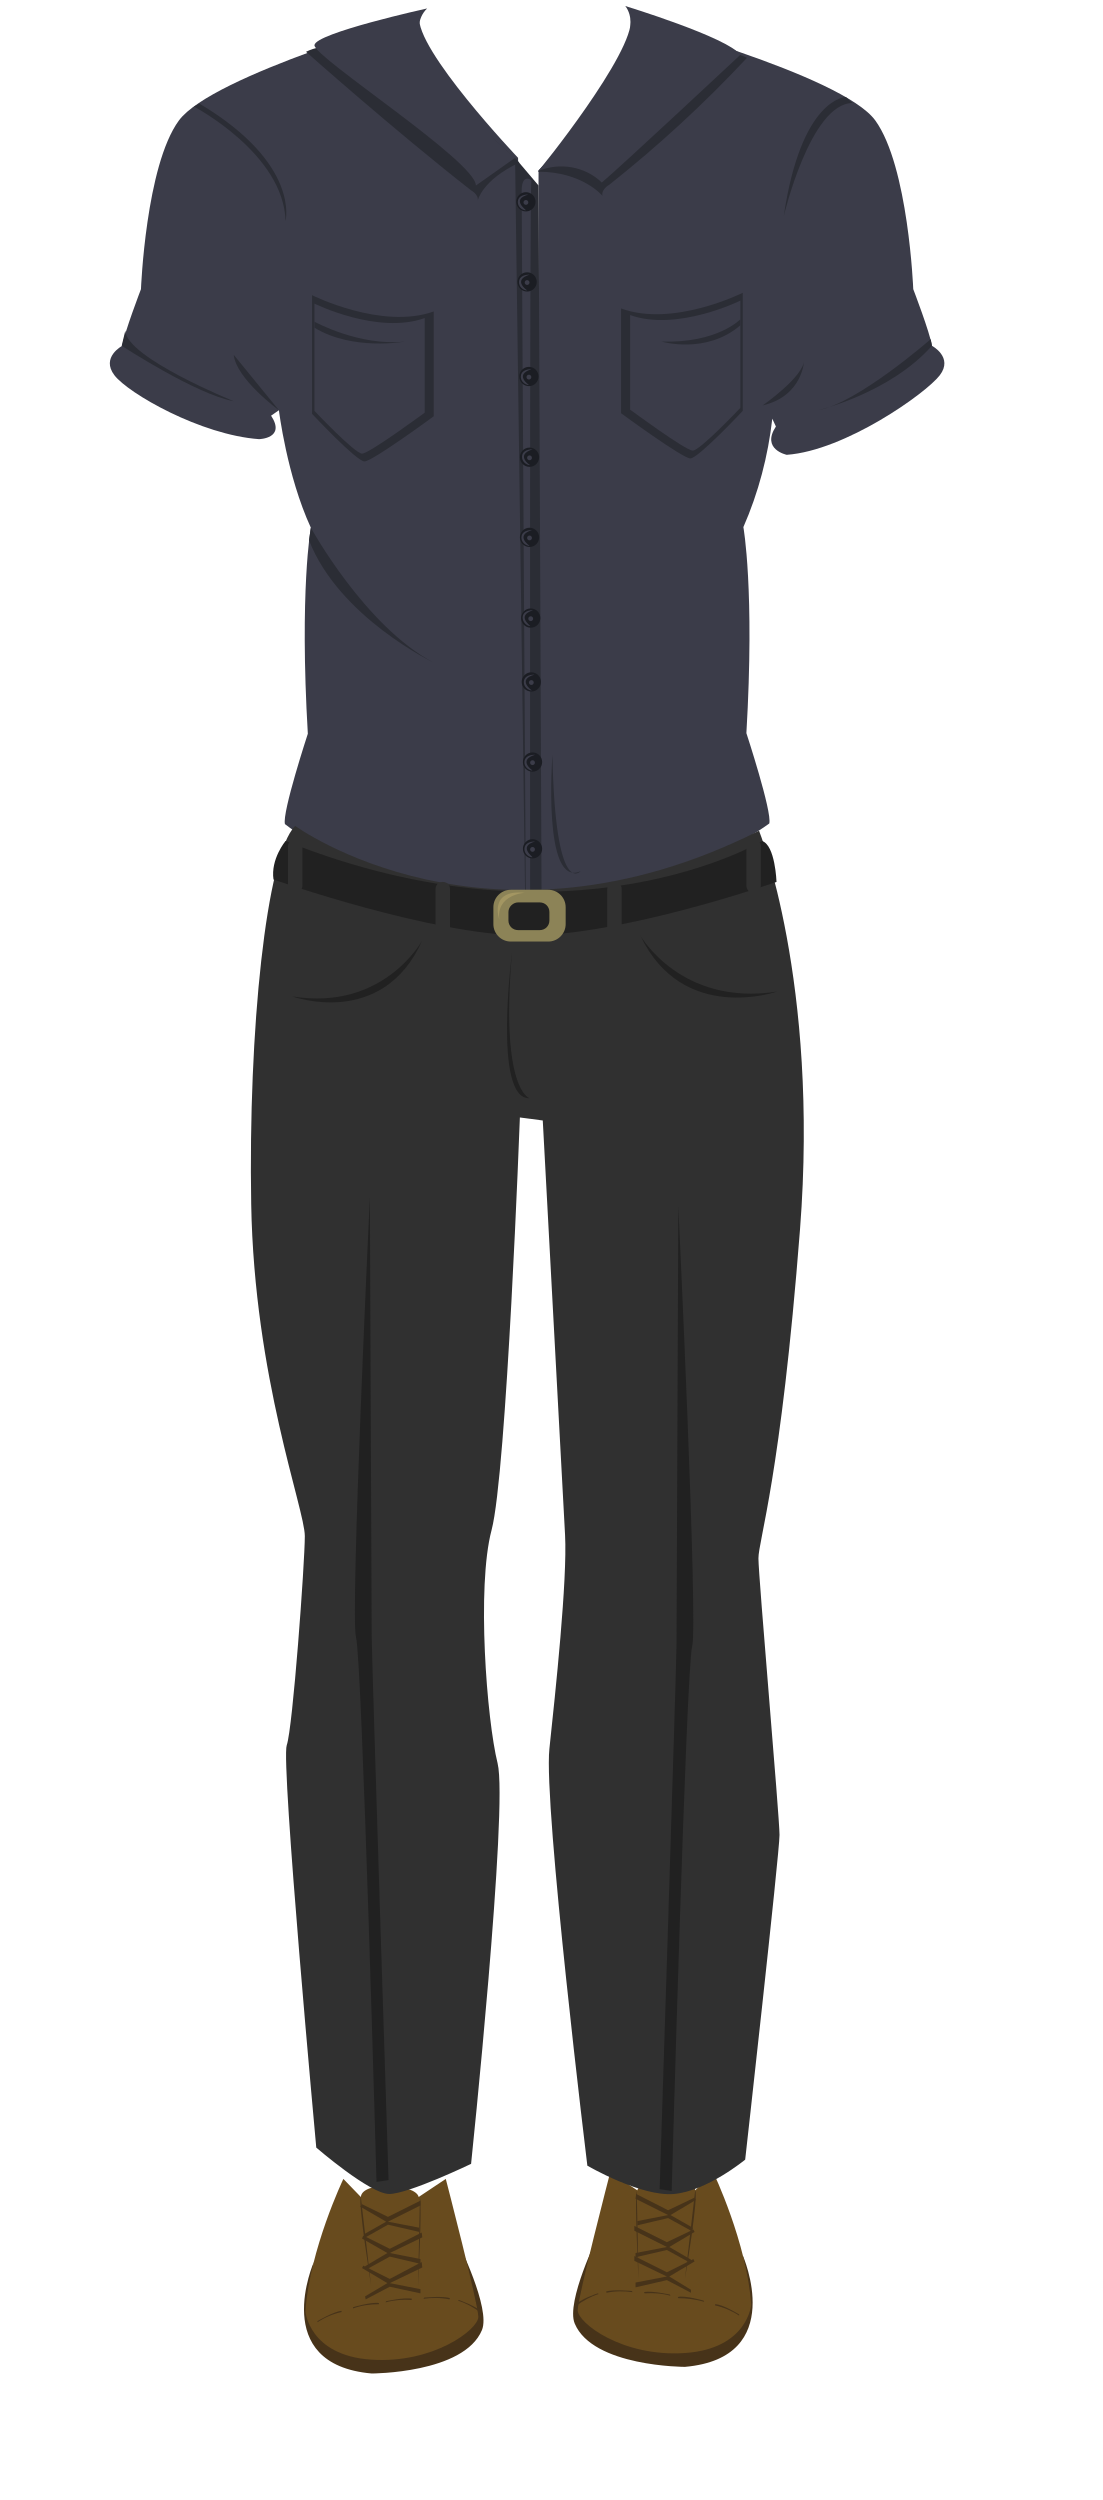
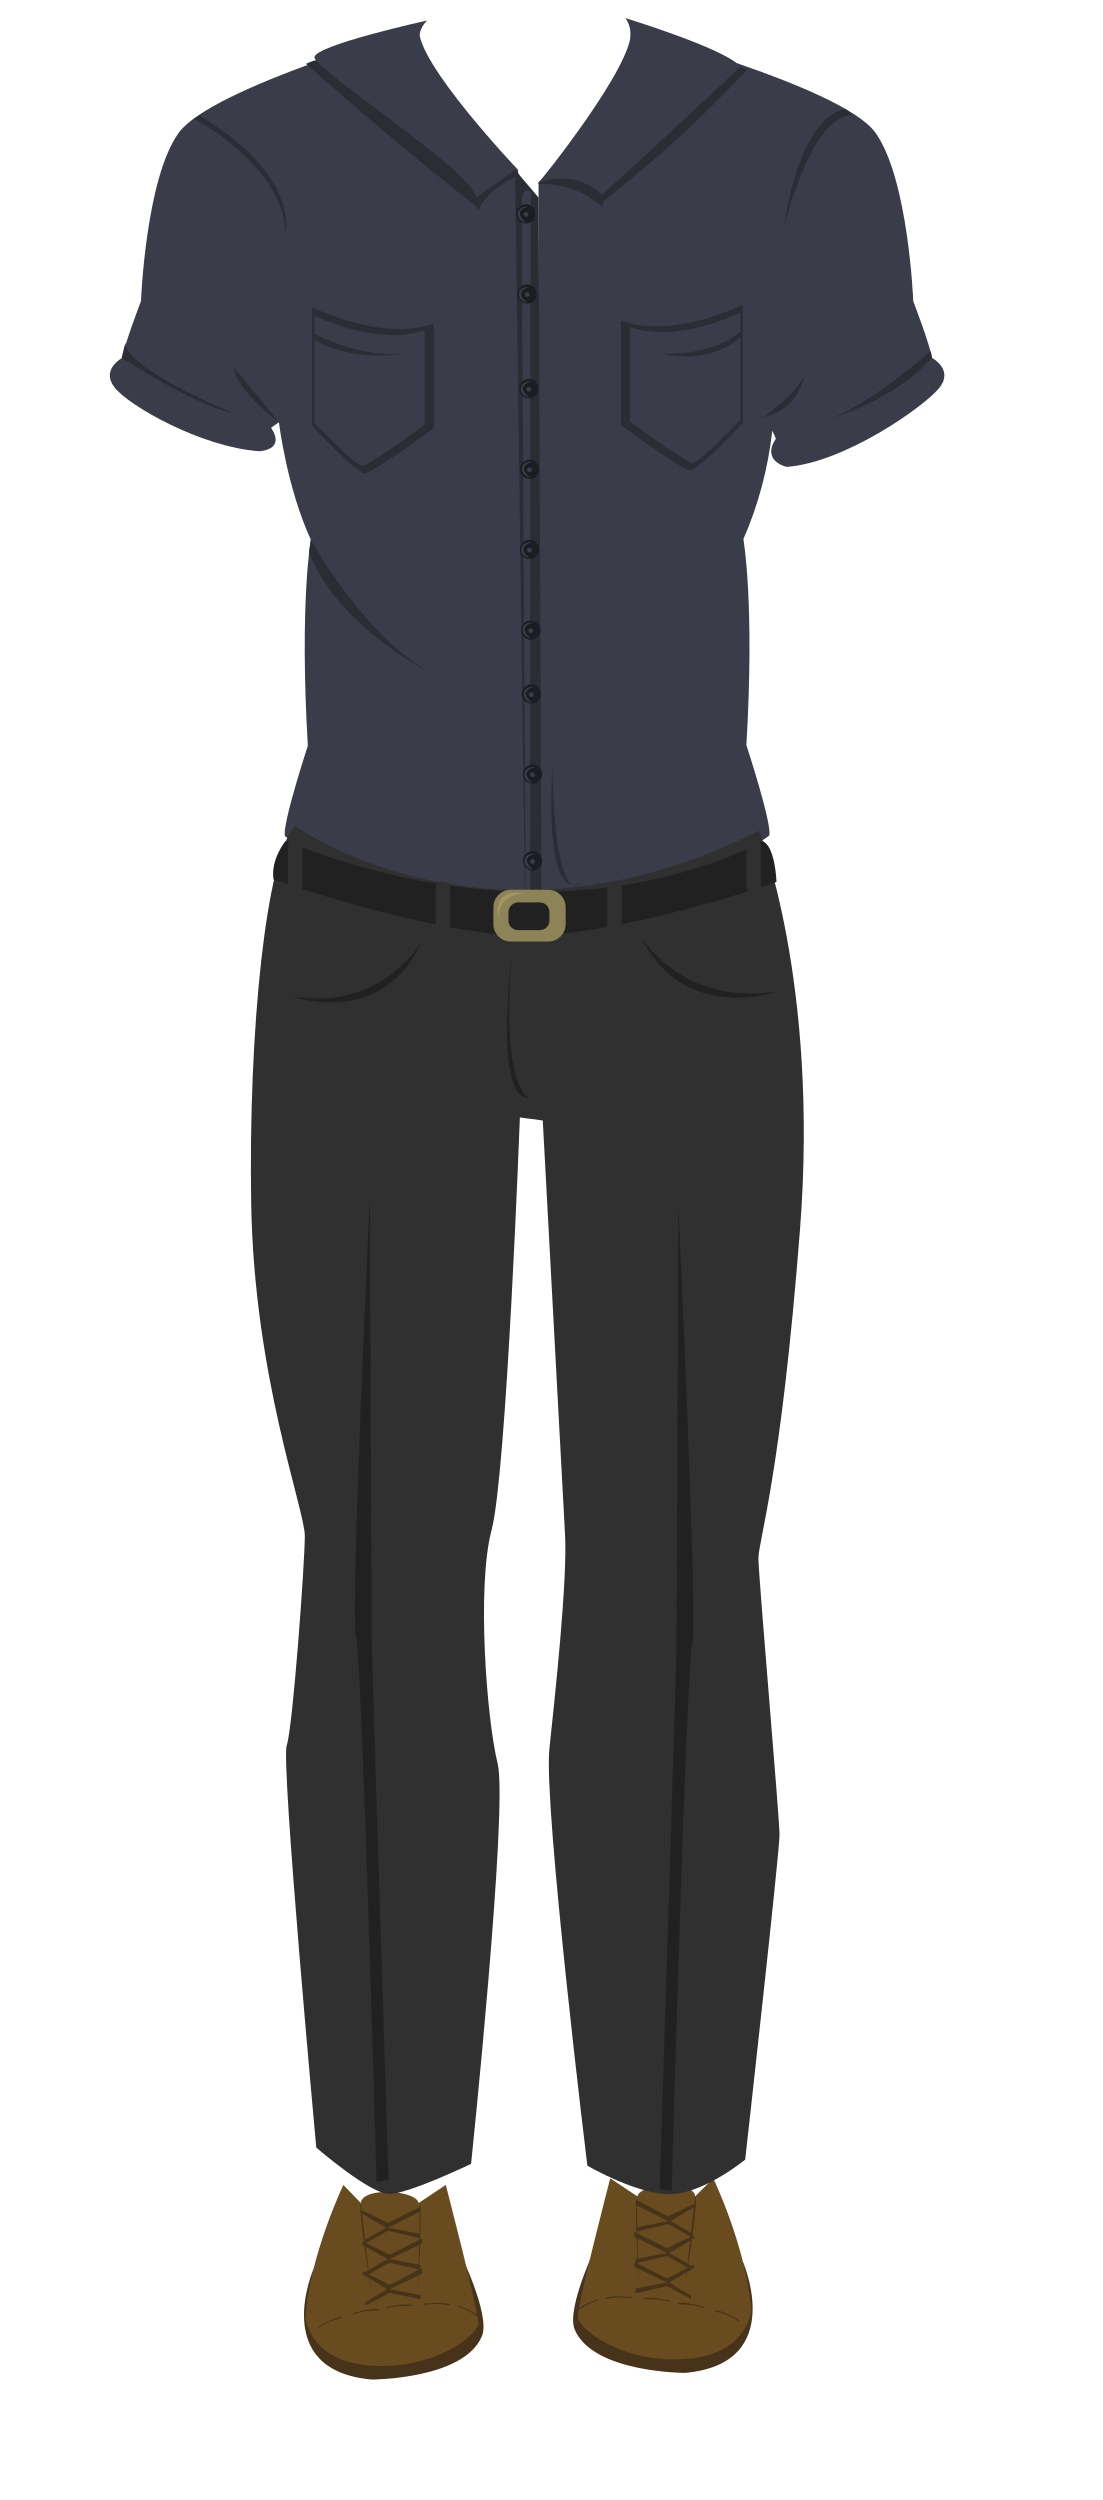
<svg xmlns="http://www.w3.org/2000/svg" version="1.1" id="Layer_1" x="0px" y="0px" viewBox="0 0 183 415" style="enable-background:new 0 0 183 415;" xml:space="preserve">
  <style type="text/css">
	.st0{fill:none;}
	.st1{fill:#473319;}
	.st2{fill:#684B1E;}
	.st3{fill:#3B3C49;}
	.st4{fill:#2B2D35;}
	.st5{fill:#1B1D23;}
	.st6{fill:#303030;}
	.st7{fill:#212121;}
	.st8{fill:#8C8357;}
	.st9{fill:#A39662;}
</style>
  <g id="Layer_2_1_">
    <g id="sbb">
      <g id="sbb-2">
        <rect class="st0" width="183" height="415" />
        <g id="dressshoes">
          <g id="sbbshoes">
-             <path class="st1" d="M52.1,375.5c0,0-7.5,17,9.6,18.5c0,0,15.3,0,18.3-7.2c1.5-3.6-4-14.6-4-14.6s3.8,11.3,3,12.5       s-7.7,7.4-16.3,6.1S50.4,387.9,52.1,375.5" />
-             <path class="st2" d="M57,361.7c0,0-5.6,11.7-6.3,22c0,0,0.6,7.3,10.9,8s17.8-5,17.8-7.1s-5.4-22.9-5.4-22.9l-4.5,3       c-0.5-2.2-9.4-2.7-9.6,0L57,361.7z" />
-             <path class="st1" d="M52.7,385.3c0,0,2.7-1.6,4-1.7v0.2c-1.4,0.3-2.8,0.9-4,1.7V385.3z" />
-             <path class="st1" d="M58.6,383c0,0,3-0.9,4.3-0.7v0.2c-1.5,0-2.9,0.2-4.3,0.7L58.6,383z" />
-             <path class="st1" d="M64.1,382c0,0,3.1-0.7,4.3-0.4l-0.1,0.2c-1.4-0.1-2.9,0-4.3,0.4L64.1,382z" />
-             <path class="st1" d="M70.4,381.4c0,0,3.2-0.3,4.3,0.1l-0.1,0.2c-1.4-0.3-2.9-0.3-4.3-0.1L70.4,381.4z" />
-             <path class="st1" d="M76.2,381.8c0,0,3,1.1,3.8,2l-0.2,0.1c-1.2-0.9-2.5-1.6-3.8-2L76.2,381.8z" />
-             <path class="st1" d="M59.9,364.7l1.7,14.7C61.6,379.4,59.4,365.6,59.9,364.7z" />
-             <path class="st1" d="M69.4,379.6c0,0,0.7-13.8,0.3-14.8L69.4,379.6" />
-             <polyline class="st1" points="60.1,365.9 64.4,368 69.8,365.3 69.8,366.1 64.4,368.8 69.6,369.8 69.6,370.5 64.4,369.3        60.5,371.5 60.4,370.9 64.1,368.8 59.8,366.3 60.1,365.9      " />
-             <polyline class="st1" points="60.3,371.1 64.7,373.3 70,370.6 70.1,371.4 64.7,374 69.8,375 69.8,375.8 64.7,374.6 60.7,376.8        60.6,376.2 64.3,374 60.1,371.6 60.3,371.1      " />
-             <polyline class="st1" points="60.3,376.1 64.7,378.3 70,375.5 70.1,376.4 64.7,379 69.8,380 69.8,380.7 64.7,379.6 60.7,381.7        60.6,381.2 64.3,379 60.1,376.5 60.3,376.1      " />
+             <path class="st1" d="M52.1,376.5c0,0-7.5,17,9.6,18.5c0,0,15.3,0,18.3-7.2c1.5-3.6-4-14.6-4-14.6s3.8,11.3,3,12.5       s-7.7,7.4-16.3,6.1S50.4,388.9,52.1,376.5" />
+             <path class="st2" d="M57,362.7c0,0-5.6,11.7-6.3,22c0,0,0.6,7.3,10.9,8s17.8-5,17.8-7.1S74,362.7,74,362.7l-4.5,3       c-0.5-2.2-9.4-2.7-9.6,0L57,362.7z" />
+             <path class="st1" d="M52.7,386.3c0,0,2.7-1.6,4-1.7v0.2c-1.4,0.3-2.8,0.9-4,1.7V386.3z" />
+             <path class="st1" d="M58.6,384c0,0,3-0.9,4.3-0.7v0.2c-1.5,0-2.9,0.2-4.3,0.7V384z" />
+             <path class="st1" d="M64.1,383c0,0,3.1-0.7,4.3-0.4l-0.1,0.2c-1.4-0.1-2.9,0-4.3,0.4L64.1,383z" />
+             <path class="st1" d="M70.4,382.4c0,0,3.2-0.3,4.3,0.1l-0.1,0.2c-1.4-0.3-2.9-0.3-4.3-0.1L70.4,382.4z" />
+             <path class="st1" d="M76.2,382.8c0,0,3,1.1,3.8,2l-0.2,0.1c-1.2-0.9-2.5-1.6-3.8-2L76.2,382.8z" />
+             <path class="st1" d="M59.9,365.7l1.7,14.7C61.6,380.4,59.4,366.6,59.9,365.7z" />
+             <path class="st1" d="M69.4,380.6c0,0,0.7-13.8,0.3-14.8L69.4,380.6" />
+             <polyline class="st1" points="60.1,366.9 64.4,369 69.8,366.3 69.8,367.1 64.4,369.8 69.6,370.8 69.6,371.5 64.4,370.3        60.5,372.5 60.4,371.9 64.1,369.8 59.8,367.3 60.1,366.9      " />
+             <polyline class="st1" points="60.3,372.1 64.7,374.3 70,371.6 70.1,372.4 64.7,375 69.8,376 69.8,376.8 64.7,375.6 60.7,377.8        60.6,377.2 64.3,375 60.1,372.6 60.3,372.1      " />
+             <polyline class="st1" points="60.3,377.1 64.7,379.3 70,376.5 70.1,377.4 64.7,380 69.8,381 69.8,381.7 64.7,380.6 60.7,382.7        60.6,382.2 64.3,380 60.1,377.5 60.3,377.1      " />
          </g>
          <g id="sbbshoes-2">
-             <path class="st1" d="M123.3,374.4c0,0,7.5,17-9.6,18.5c0,0-15.3,0-18.3-7.2c-1.5-3.6,3.9-14.6,3.9-14.6s-3.8,11.3-3,12.5       s7.7,7.3,16.3,6.1S124.9,386.9,123.3,374.4" />
-             <path class="st2" d="M118.4,360.6c0,0,5.6,11.7,6.3,22c0,0-0.6,7.3-11,8s-17.8-5-17.8-7.1s5.4-22.9,5.4-22.9l4.5,3       c0.5-2.2,9.4-2.7,9.6,0L118.4,360.6z" />
-             <path class="st1" d="M122.7,384.2c0,0-2.7-1.7-4-1.7v0.2c1.4,0.3,2.8,0.9,4,1.7V384.2z" />
-             <path class="st1" d="M116.8,381.9c0,0-3.1-0.9-4.3-0.6l0.1,0.2c1.4,0,2.9,0.2,4.3,0.6L116.8,381.9z" />
-             <path class="st1" d="M111.2,380.9c0,0-3.1-0.7-4.3-0.4l0.1,0.2c1.4-0.1,2.9,0,4.3,0.4L111.2,380.9z" />
-             <path class="st1" d="M104.9,380.3c0,0-3.2-0.3-4.3,0.1l0.1,0.2c1.4-0.3,2.9-0.3,4.3-0.1L104.9,380.3z" />
-             <path class="st1" d="M99.2,380.7c0,0-3,1-3.8,2l0.2,0.1c1.2-0.9,2.5-1.6,3.8-2L99.2,380.7z" />
-             <path class="st1" d="M115.4,363.6l-1.7,14.7C113.7,378.3,116,364.6,115.4,363.6z" />
-             <path class="st1" d="M106,378.5c0,0-0.7-13.8-0.3-14.8L106,378.5" />
-             <polyline class="st1" points="115.3,364.8 110.9,366.9 105.6,364.2 105.5,365 110.9,367.7 105.8,368.7 105.8,369.4        110.9,368.2 114.9,370.4 115,369.8 111.3,367.7 115.5,365.2 115.3,364.8      " />
-             <polyline class="st1" points="115.1,370.1 110.7,372.2 105.3,369.5 105.3,370.3 110.7,373 105.5,374 105.5,374.7 110.7,373.5        114.7,375.7 114.7,375.1 111.1,373 115.3,370.5 115.1,370.1      " />
-             <polyline class="st1" points="115.1,375 110.7,377.2 105.3,374.5 105.3,375.3 110.7,377.9 105.5,378.9 105.5,379.7        110.7,378.5 114.7,380.6 114.7,380.1 111.1,377.9 115.3,375.4 115.1,375      " />
+             <path class="st1" d="M123.3,375.4c0,0,7.5,17-9.6,18.5c0,0-15.3,0-18.3-7.2c-1.5-3.6,3.9-14.6,3.9-14.6s-3.8,11.3-3,12.5       s7.7,7.3,16.3,6.1S124.9,387.9,123.3,375.4" />
+             <path class="st2" d="M118.4,361.6c0,0,5.6,11.7,6.3,22c0,0-0.6,7.3-11,8s-17.8-5-17.8-7.1s5.4-22.9,5.4-22.9l4.5,3       c0.5-2.2,9.4-2.7,9.6,0L118.4,361.6z" />
+             <path class="st1" d="M122.7,385.2c0,0-2.7-1.7-4-1.7v0.2c1.4,0.3,2.8,0.9,4,1.7V385.2z" />
+             <path class="st1" d="M116.8,382.9c0,0-3.1-0.9-4.3-0.6l0.1,0.2c1.4,0,2.9,0.2,4.3,0.6L116.8,382.9z" />
+             <path class="st1" d="M111.2,381.9c0,0-3.1-0.7-4.3-0.4l0.1,0.2c1.4-0.1,2.9,0,4.3,0.4L111.2,381.9z" />
+             <path class="st1" d="M104.9,381.3c0,0-3.2-0.3-4.3,0.1l0.1,0.2c1.4-0.3,2.9-0.3,4.3-0.1L104.9,381.3z" />
+             <path class="st1" d="M99.2,381.7c0,0-3,1-3.8,2l0.2,0.1c1.2-0.9,2.5-1.6,3.8-2L99.2,381.7z" />
+             <path class="st1" d="M115.4,364.6l-1.7,14.7C113.7,379.3,116,365.6,115.4,364.6z" />
+             <path class="st1" d="M106,379.5c0,0-0.7-13.8-0.3-14.8L106,379.5" />
+             <polyline class="st1" points="115.3,365.8 110.9,367.9 105.6,365.2 105.5,366 110.9,368.7 105.8,369.7 105.8,370.4        110.9,369.2 114.9,371.4 115,370.8 111.3,368.7 115.5,366.2 115.3,365.8      " />
+             <polyline class="st1" points="115.1,371.1 110.7,373.2 105.3,370.5 105.3,371.3 110.7,374 105.5,375 105.5,375.7 110.7,374.5        114.7,376.7 114.7,376.1 111.1,374 115.3,371.5 115.1,371.1      " />
+             <polyline class="st1" points="115.1,376 110.7,378.2 105.3,375.5 105.3,376.3 110.7,378.9 105.5,379.9 105.5,380.7        110.7,379.5 114.7,381.6 114.7,381.1 111.1,378.9 115.3,376.4 115.1,376      " />
          </g>
        </g>
        <g id="sbbshirt">
-           <path class="st3" d="M69.6,2.7c0,0-34.4,9.8-39.9,17.3s-6.3,28-6.3,28s-2.8,7.3-3.1,9.4c0,0-3.6,1.9-1.3,4.9S33.3,72.2,43,72.9      c0,0,4.5-0.1,2-3.9l1.3-0.9c0,0,1.3,10.8,5.3,19.5c0,0-1.9,10.4-0.5,34.2c0,0-4.3,13.1-3.8,15c0,0,18.7,14.8,40.1,14.4L86,26.2      C86,26.2,68.8,8.1,69.6,2.7z" />
-           <path class="st3" d="M104.7,3.1c0,0,35.1,9.3,40.6,16.9s6.3,28,6.3,28s2.8,7.3,3.1,9.4c0,0,3.6,1.9,1.3,4.9      s-15.7,12.5-25.4,13.2c0,0-4.3-0.9-1.8-4.7l-0.6-1.3c-0.7,6.2-2.3,12.3-4.8,18c0,0,1.9,10.4,0.5,34.2c0,0,4.3,13.1,3.8,15      c0,0-17.2,12.8-38.6,12.4l0.3-120.8C89.4,28.5,105.4,8.6,104.7,3.1z" />
-           <path class="st4" d="M50.8,8.6c0,0,14.5,12.9,27.4,23c0,0,1.3,0.7,1.1,1.7c0,0,0.7-3.4,6.9-6.3C86.2,27.1,62.3,2.8,50.8,8.6z" />
-           <path class="st3" d="M70.9,1.4C64,8.2,85.5,26.2,85.5,26.2L79,30.8c0-4-26.9-21.3-26.8-23.3S70.9,1.4,70.9,1.4" />
-           <path class="st4" d="M124,9.6c-7.1,7.6-14.7,14.6-22.9,21.1c0,0-1.3,0.7-1.1,1.8c0,0-3.3-4-10.7-4C89.3,28.4,112.5,3.8,124,9.6z      " />
-           <path class="st3" d="M103.8,1c0,0,17,5.2,19.1,8.1c0,0-20,18.7-23,21.2c-2.8-2.7-7-3.4-10.6-1.9C89.4,28.4,109,7.7,103.8,1z" />
-           <path class="st4" d="M85.5,26.2l1.7,125c0,0,2.2-2,2.7-2L89.4,30.8L85.5,26.2z" />
-           <path class="st3" d="M88.2,29.9c0,0-1.6-1.2-1.6,1.8c0,7,0.7,118.6,0.7,118.6l0.7-1.1C88,149.2,87.9,31.8,88.2,29.9z" />
-           <ellipse class="st5" cx="87.3" cy="33.5" rx="1.6" ry="1.6" />
-           <path class="st3" d="M87.7,32.3c0,0-1.4-0.1-1.7,0.9c-0.2,0.8,0.3,1.5,1.1,1.7c0.1,0,0.1,0,0.2,0C87.3,34.8,84.8,33.1,87.7,32.3      z" />
-           <circle class="st3" cx="87.3" cy="33.6" r="0.4" />
-           <ellipse class="st5" cx="87.5" cy="46.8" rx="1.6" ry="1.6" />
-           <path class="st3" d="M87.9,45.6c0,0-1.4-0.1-1.7,0.9c-0.2,0.8,0.3,1.5,1.1,1.7c0.1,0,0.1,0,0.2,0C87.5,48.2,85,46.5,87.9,45.6z" />
-           <circle class="st3" cx="87.5" cy="46.9" r="0.4" />
-           <ellipse class="st5" cx="87.8" cy="62.5" rx="1.6" ry="1.6" />
-           <path class="st3" d="M88.2,61.3c0,0-1.4-0.1-1.7,0.9c-0.2,0.8,0.3,1.5,1.1,1.7c0.1,0,0.1,0,0.2,0C87.8,63.9,85.3,62.2,88.2,61.3      z" />
-           <circle class="st3" cx="87.8" cy="62.6" r="0.4" />
-           <ellipse class="st5" cx="87.9" cy="75.9" rx="1.6" ry="1.6" />
-           <path class="st3" d="M88.4,74.6c0,0-1.4-0.1-1.7,0.9c-0.2,0.8,0.3,1.5,1.1,1.7c0.1,0,0.1,0,0.2,0C87.9,77.2,85.5,75.5,88.4,74.6      z" />
-           <circle class="st3" cx="87.9" cy="76" r="0.4" />
-           <ellipse class="st5" cx="87.9" cy="89.2" rx="1.6" ry="1.6" />
-           <path class="st3" d="M88.3,88c0,0-1.4-0.1-1.7,0.9c-0.2,0.8,0.3,1.5,1.1,1.7c0.1,0,0.1,0,0.2,0C87.9,90.6,85.4,88.9,88.3,88z" />
-           <circle class="st3" cx="87.9" cy="89.3" r="0.4" />
-           <ellipse class="st5" cx="88.1" cy="102.6" rx="1.6" ry="1.6" />
-           <path class="st3" d="M88.5,101.3c0,0-1.4-0.1-1.7,0.9c-0.2,0.7,0.3,1.5,1,1.7c0.1,0,0.1,0,0.2,0      C88.1,103.9,85.6,102.2,88.5,101.3z" />
-           <circle class="st3" cx="88.1" cy="102.7" r="0.4" />
-           <ellipse class="st5" cx="88.2" cy="113.2" rx="1.6" ry="1.6" />
-           <path class="st3" d="M88.7,112c0,0-1.4-0.1-1.7,0.9c-0.2,0.8,0.3,1.5,1.1,1.7c0.1,0,0.1,0,0.2,0C88.2,114.6,85.8,112.8,88.7,112      z" />
-           <circle class="st3" cx="88.2" cy="113.3" r="0.4" />
-           <ellipse class="st5" cx="88.4" cy="126.5" rx="1.6" ry="1.6" />
-           <path class="st3" d="M88.8,125.3c0,0-1.4-0.1-1.7,0.9c-0.2,0.8,0.3,1.5,1.1,1.7c0.1,0,0.1,0,0.2,0      C88.4,127.9,85.9,126.2,88.8,125.3z" />
-           <circle class="st3" cx="88.4" cy="126.6" r="0.4" />
-           <ellipse class="st5" cx="88.4" cy="140.9" rx="1.6" ry="1.6" />
-           <path class="st3" d="M88.8,139.7c0,0-1.4-0.1-1.7,0.9c-0.2,0.8,0.3,1.5,1.1,1.7c0.1,0,0.1,0,0.2,0      C88.4,142.2,86,140.5,88.8,139.7z" />
-           <circle class="st3" cx="88.4" cy="141" r="0.4" />
-           <path class="st4" d="M51.8,49c0,0,11.6,5.8,20.2,2.7v17.4c0,0-10.2,7.5-11.5,7.5s-8.7-7.9-8.7-7.9V49z" />
-           <path class="st3" d="M52.2,50.4c0,0,10.5,5.2,18.3,2.4v15.7c0,0-9.2,6.8-10.4,6.8s-7.9-7.1-7.9-7.1L52.2,50.4z" />
-           <path class="st4" d="M123.3,48.6c0,0-11.6,5.8-20.2,2.6v17.4c0,0,10.2,7.5,11.5,7.5s8.7-7.9,8.7-7.9V48.6z" />
-           <path class="st3" d="M122.9,49.9c0,0-10.5,5.2-18.3,2.4V68c0,0,9.2,6.8,10.4,6.8s7.9-7.1,7.9-7.1V49.9z" />
-           <path class="st4" d="M51.6,87.6c0,0,9,16.4,20.4,22.4c0,0-15.7-7.5-20.7-20.3L51.6,87.6" />
-           <path class="st4" d="M20.2,57.4c0,0,12.4,8.1,18.6,9.2c0,0-17.8-7.2-18-11.7L20.2,57.4z" />
-           <path class="st4" d="M46.3,68.1c0,0-7.1-5.2-7.5-9.2L46.3,68.1" />
-           <path class="st4" d="M154.5,56.3c0,0-12.1,10.6-18.7,11.8c0,0,11.9-2.8,18.9-10.7l0,0L154.5,56.3" />
-           <path class="st4" d="M126.6,67.3c0,0,6.9-4.8,6.9-7.6C133.5,59.7,133.4,65.7,126.6,67.3z" />
-           <path class="st4" d="M52.2,53.4c0,0,7.4,4.1,15,3.3c0,0-8.6,1.6-15-2.3L52.2,53.4z" />
-           <path class="st4" d="M122.9,53c0,0-3.8,4-13.1,3.7c0,0,7.4,2.2,13.1-2.7V53z" />
-           <path class="st4" d="M91.7,125.3c0,0-1.7,22.3,4.7,19.3C96.4,144.6,92.2,149.5,91.7,125.3z" />
-           <path class="st4" d="M32.2,17.7c0,0,14.9,7.8,15.2,19c0,0,2.5-9.5-14.3-19.5L32.2,17.7z" />
-           <path class="st4" d="M140.4,16.1c0,0-7.4,0.1-10.3,19.8c0,0,4.4-18.7,11.4-18.8L140.4,16.1z" />
+           <path class="st3" d="M69.6,4.7c0,0-34.4,9.8-39.9,17.3s-6.3,28-6.3,28s-2.8,7.3-3.1,9.4c0,0-3.6,1.9-1.3,4.9s14.3,9.9,24,10.6      c0,0,4.5-0.1,2-3.9l1.3-0.9c0,0,1.3,10.8,5.3,19.5c0,0-1.9,10.4-0.5,34.2c0,0-4.3,13.1-3.8,15c0,0,18.7,14.8,40.1,14.4L86,28.2      C86,28.2,68.8,10.1,69.6,4.7z" />
+           <path class="st3" d="M104.7,5.1c0,0,35.1,9.3,40.6,16.9s6.3,28,6.3,28s2.8,7.3,3.1,9.4c0,0,3.6,1.9,1.3,4.9      s-15.7,12.5-25.4,13.2c0,0-4.3-0.9-1.8-4.7l-0.6-1.3c-0.7,6.2-2.3,12.3-4.8,18c0,0,1.9,10.4,0.5,34.2c0,0,4.3,13.1,3.8,15      c0,0-17.2,12.8-38.6,12.4l0.3-120.8C89.4,30.5,105.4,10.6,104.7,5.1z" />
+           <path class="st4" d="M50.8,10.6c0,0,14.5,12.9,27.4,23c0,0,1.3,0.7,1.1,1.7c0,0,0.7-3.4,6.9-6.3C86.2,29.1,62.3,4.8,50.8,10.6z" />
+           <path class="st3" d="M70.9,3.4C64,10.2,85.5,28.2,85.5,28.2L79,32.8c0-4-26.9-21.3-26.8-23.3S70.9,3.4,70.9,3.4" />
+           <path class="st4" d="M124,11.6c-7.1,7.6-14.7,14.6-22.9,21.1c0,0-1.3,0.7-1.1,1.8c0,0-3.3-4-10.7-4      C89.3,30.4,112.5,5.8,124,11.6z" />
+           <path class="st3" d="M103.8,3c0,0,17,5.2,19.1,8.1c0,0-20,18.7-23,21.2c-2.8-2.7-7-3.4-10.6-1.9C89.4,30.4,109,9.7,103.8,3z" />
+           <path class="st4" d="M85.5,28.2l1.7,125c0,0,2.2-2,2.7-2L89.4,32.8L85.5,28.2z" />
+           <path class="st3" d="M88.2,31.9c0,0-1.6-1.2-1.6,1.8c0,7,0.7,118.6,0.7,118.6l0.7-1.1C88,151.2,87.9,33.8,88.2,31.9z" />
+           <ellipse class="st5" cx="87.3" cy="35.5" rx="1.6" ry="1.6" />
+           <path class="st3" d="M87.7,34.3c0,0-1.4-0.1-1.7,0.9c-0.2,0.8,0.3,1.5,1.1,1.7c0.1,0,0.1,0,0.2,0C87.3,36.8,84.8,35.1,87.7,34.3      z" />
+           <circle class="st3" cx="87.3" cy="35.6" r="0.4" />
+           <ellipse class="st5" cx="87.5" cy="48.8" rx="1.6" ry="1.6" />
+           <path class="st3" d="M87.9,47.6c0,0-1.4-0.1-1.7,0.9c-0.2,0.8,0.3,1.5,1.1,1.7c0.1,0,0.1,0,0.2,0C87.5,50.2,85,48.5,87.9,47.6z" />
+           <circle class="st3" cx="87.5" cy="48.9" r="0.4" />
+           <ellipse class="st5" cx="87.8" cy="64.5" rx="1.6" ry="1.6" />
+           <path class="st3" d="M88.2,63.3c0,0-1.4-0.1-1.7,0.9c-0.2,0.8,0.3,1.5,1.1,1.7c0.1,0,0.1,0,0.2,0C87.8,65.9,85.3,64.2,88.2,63.3      z" />
+           <circle class="st3" cx="87.8" cy="64.6" r="0.4" />
+           <ellipse class="st5" cx="87.9" cy="77.9" rx="1.6" ry="1.6" />
+           <path class="st3" d="M88.4,76.6c0,0-1.4-0.1-1.7,0.9c-0.2,0.8,0.3,1.5,1.1,1.7c0.1,0,0.1,0,0.2,0C87.9,79.2,85.5,77.5,88.4,76.6      z" />
+           <circle class="st3" cx="87.9" cy="78" r="0.4" />
+           <ellipse class="st5" cx="87.9" cy="91.2" rx="1.6" ry="1.6" />
+           <path class="st3" d="M88.3,90c0,0-1.4-0.1-1.7,0.9c-0.2,0.8,0.3,1.5,1.1,1.7c0.1,0,0.1,0,0.2,0C87.9,92.6,85.4,90.9,88.3,90z" />
+           <circle class="st3" cx="87.9" cy="91.3" r="0.4" />
+           <ellipse class="st5" cx="88.1" cy="104.6" rx="1.6" ry="1.6" />
+           <path class="st3" d="M88.5,103.3c0,0-1.4-0.1-1.7,0.9c-0.2,0.7,0.3,1.5,1,1.7c0.1,0,0.1,0,0.2,0S85.6,104.2,88.5,103.3z" />
+           <circle class="st3" cx="88.1" cy="104.7" r="0.4" />
+           <ellipse class="st5" cx="88.2" cy="115.2" rx="1.6" ry="1.6" />
+           <path class="st3" d="M88.7,114c0,0-1.4-0.1-1.7,0.9c-0.2,0.8,0.3,1.5,1.1,1.7c0.1,0,0.1,0,0.2,0C88.2,116.6,85.8,114.8,88.7,114      z" />
+           <circle class="st3" cx="88.2" cy="115.3" r="0.4" />
+           <ellipse class="st5" cx="88.4" cy="128.5" rx="1.6" ry="1.6" />
+           <path class="st3" d="M88.8,127.3c0,0-1.4-0.1-1.7,0.9c-0.2,0.8,0.3,1.5,1.1,1.7c0.1,0,0.1,0,0.2,0      C88.4,129.9,85.9,128.2,88.8,127.3z" />
+           <circle class="st3" cx="88.4" cy="128.6" r="0.4" />
+           <ellipse class="st5" cx="88.4" cy="142.9" rx="1.6" ry="1.6" />
+           <path class="st3" d="M88.8,141.7c0,0-1.4-0.1-1.7,0.9c-0.2,0.8,0.3,1.5,1.1,1.7c0.1,0,0.1,0,0.2,0      C88.4,144.2,86,142.5,88.8,141.7z" />
+           <circle class="st3" cx="88.4" cy="143" r="0.4" />
+           <path class="st4" d="M51.8,51c0,0,11.6,5.8,20.2,2.7v17.4c0,0-10.2,7.5-11.5,7.5s-8.7-7.9-8.7-7.9V51z" />
+           <path class="st3" d="M52.2,52.4c0,0,10.5,5.2,18.3,2.4v15.7c0,0-9.2,6.8-10.4,6.8s-7.9-7.1-7.9-7.1L52.2,52.4z" />
+           <path class="st4" d="M123.3,50.6c0,0-11.6,5.8-20.2,2.6v17.4c0,0,10.2,7.5,11.5,7.5s8.7-7.9,8.7-7.9V50.6z" />
+           <path class="st3" d="M122.9,51.9c0,0-10.5,5.2-18.3,2.4V70c0,0,9.2,6.8,10.4,6.8s7.9-7.1,7.9-7.1S122.9,51.9,122.9,51.9z" />
+           <path class="st4" d="M51.6,89.6c0,0,9,16.4,20.4,22.4c0,0-15.7-7.5-20.7-20.3L51.6,89.6" />
+           <path class="st4" d="M20.2,59.4c0,0,12.4,8.1,18.6,9.2c0,0-17.8-7.2-18-11.7L20.2,59.4z" />
+           <path class="st4" d="M46.3,70.1c0,0-7.1-5.2-7.5-9.2L46.3,70.1" />
+           <path class="st4" d="M154.5,58.3c0,0-12.1,10.6-18.7,11.8c0,0,11.9-2.8,18.9-10.7l0,0L154.5,58.3" />
+           <path class="st4" d="M126.6,69.3c0,0,6.9-4.8,6.9-7.6C133.5,61.7,133.4,67.7,126.6,69.3z" />
+           <path class="st4" d="M52.2,55.4c0,0,7.4,4.1,15,3.3c0,0-8.6,1.6-15-2.3L52.2,55.4z" />
+           <path class="st4" d="M122.9,55c0,0-3.8,4-13.1,3.7c0,0,7.4,2.2,13.1-2.7V55z" />
+           <path class="st4" d="M91.7,127.3c0,0-1.7,22.3,4.7,19.3C96.4,146.6,92.2,151.5,91.7,127.3z" />
+           <path class="st4" d="M32.2,19.7c0,0,14.9,7.8,15.2,19c0,0,2.5-9.5-14.3-19.5L32.2,19.7z" />
+           <path class="st4" d="M140.4,18.1c0,0-7.4,0.1-10.3,19.8c0,0,4.4-18.7,11.4-18.8L140.4,18.1z" />
        </g>
        <g id="sbbpants">
          <g id="sbbpants-2">
-             <path class="st6" d="M49,137.1c0,0,32.1,23.4,77,0.8c0,0,10,25,6.8,66.2s-6.9,51.6-6.9,54.6c0,3,3.5,42.9,3.5,45.9       s-5.7,53.9-5.7,53.9s-6.3,5.2-11.8,5.7s-14.4-4.7-14.4-4.7s-7.3-59.8-6.3-69.2s3-28,2.6-35.5c-0.4-7.5-3.7-68.8-3.7-68.8       l-3.8-0.5c0,0-2.2,59.1-4.7,68.5c-2.5,9.4-0.8,31.5,1,38.7s-4.4,66.5-4.4,66.5s-10.4,5-13.6,5s-12.1-7.7-12.1-7.7       s-5.9-64-4.9-66.8s3-30.3,3-34.7c0-4.5-8.4-26.3-8.9-55.1S44.2,141.9,49,137.1z" />
+             <path class="st6" d="M49,137.1c0,0,32.1,23.4,77,0.8c0,0,10,25,6.8,66.2s-6.9,51.6-6.9,54.6s3.5,42.9,3.5,45.9       s-5.7,53.9-5.7,53.9s-6.3,5.2-11.8,5.7s-14.4-4.7-14.4-4.7s-7.3-59.8-6.3-69.2s3-28,2.6-35.5S90.1,186,90.1,186l-3.8-0.5       c0,0-2.2,59.1-4.7,68.5s-0.8,31.5,1,38.7s-4.4,66.5-4.4,66.5s-10.4,5-13.6,5s-12.1-7.7-12.1-7.7s-5.9-64-4.9-66.8       s3-30.3,3-34.7c0-4.5-8.4-26.3-8.9-55.1S44.2,141.9,49,137.1z" />
            <path class="st7" d="M112.6,200.2c0,0,3.3,69.5,2.3,73.1s-3.4,90.4-3.4,90.4l-2-0.3c0,0,2.8-87.1,2.8-90.4       S112.6,200.2,112.6,200.2z" />
            <path class="st7" d="M61.4,198.7c0,0-3.3,69.5-2.3,73.1s3.4,90.4,3.4,90.4l2-0.3c0,0-2.8-87.1-2.8-90.4S61.4,198.7,61.4,198.7z       " />
            <path class="st7" d="M47.4,139.6c0,0-2.5,3-2,6.4c0,0,26.1,9.2,41.7,9.3c16.2,0.1,41.8-8.9,41.8-8.9s-0.2-6.1-2.4-6.8       C126.6,139.6,94.8,158.6,47.4,139.6z" />
            <path class="st8" d="M84.8,147.7H91c1.6,0,2.9,1.3,2.9,2.9v2.8c0,1.6-1.3,2.9-2.9,2.9h-6.2c-1.6,0-2.9-1.3-2.9-2.9v-2.8       C81.9,149,83.2,147.7,84.8,147.7z" />
            <path class="st7" d="M86,149.8h3.6c0.9,0,1.6,0.7,1.6,1.6v1.4c0,0.9-0.7,1.6-1.6,1.6H86c-0.9,0-1.6-0.7-1.6-1.6v-1.4       C84.4,150.5,85.2,149.8,86,149.8z" />
          </g>
          <path class="st9" d="M82.9,152.7c0,0-1.9-5.1,4.2-4.5l0,0C87.1,148.2,82.3,148.5,82.9,152.7z" />
-           <path class="st6" d="M73.5,146.4L73.5,146.4c0.7,0,1.2,0.5,1.2,1.2v6.5c0,0.7-0.5,1.2-1.2,1.2h0c-0.7,0-1.2-0.5-1.2-1.2v-6.5      C72.3,146.9,72.8,146.4,73.5,146.4z" />
-           <path class="st6" d="M102,146.4L102,146.4c0.7,0,1.2,0.5,1.2,1.2v6.5c0,0.7-0.5,1.2-1.2,1.2h0c-0.7,0-1.2-0.5-1.2-1.2v-6.5      C100.8,146.9,101.3,146.4,102,146.4z" />
-           <path class="st6" d="M125.1,139.3L125.1,139.3c0.7,0,1.2,0.5,1.2,1.2v6.5c0,0.7-0.5,1.2-1.2,1.2h0c-0.7,0-1.2-0.5-1.2-1.2v-6.5      C123.9,139.8,124.4,139.3,125.1,139.3z" />
+           <path class="st6" d="M73.5,146.4L73.5,146.4c0.7,0,1.2,0.5,1.2,1.2v6.5c0,0.7-0.5,1.2-1.2,1.2l0,0c-0.7,0-1.2-0.5-1.2-1.2v-6.5      C72.3,146.9,72.8,146.4,73.5,146.4z" />
+           <path class="st6" d="M102,146.4L102,146.4c0.7,0,1.2,0.5,1.2,1.2v6.5c0,0.7-0.5,1.2-1.2,1.2l0,0c-0.7,0-1.2-0.5-1.2-1.2v-6.5      C100.8,146.9,101.3,146.4,102,146.4z" />
+           <path class="st6" d="M125.1,139.3L125.1,139.3c0.7,0,1.2,0.5,1.2,1.2v6.5c0,0.7-0.5,1.2-1.2,1.2l0,0c-0.7,0-1.2-0.5-1.2-1.2      v-6.5C123.9,139.8,124.4,139.3,125.1,139.3z" />
          <path class="st6" d="M49,139.3L49,139.3c0.7,0,1.2,0.5,1.2,1.2v6.5c0,0.7-0.5,1.2-1.2,1.2l0,0c-0.7,0-1.2-0.5-1.2-1.2v-6.5      C47.8,139.8,48.4,139.3,49,139.3z" />
          <path class="st7" d="M106.3,155.3c0,0,6.7,11.8,22.7,9.3C129,164.6,113.3,170.1,106.3,155.3z" />
          <path class="st7" d="M70.1,156.1c0,0-6.4,11.8-21.6,9.3C48.5,165.4,63.5,170.9,70.1,156.1z" />
          <path class="st7" d="M85,158.1c0,0-3.2,24.5,2.9,24.2C87.9,182.3,83,181,85,158.1z" />
        </g>
      </g>
    </g>
  </g>
</svg>
